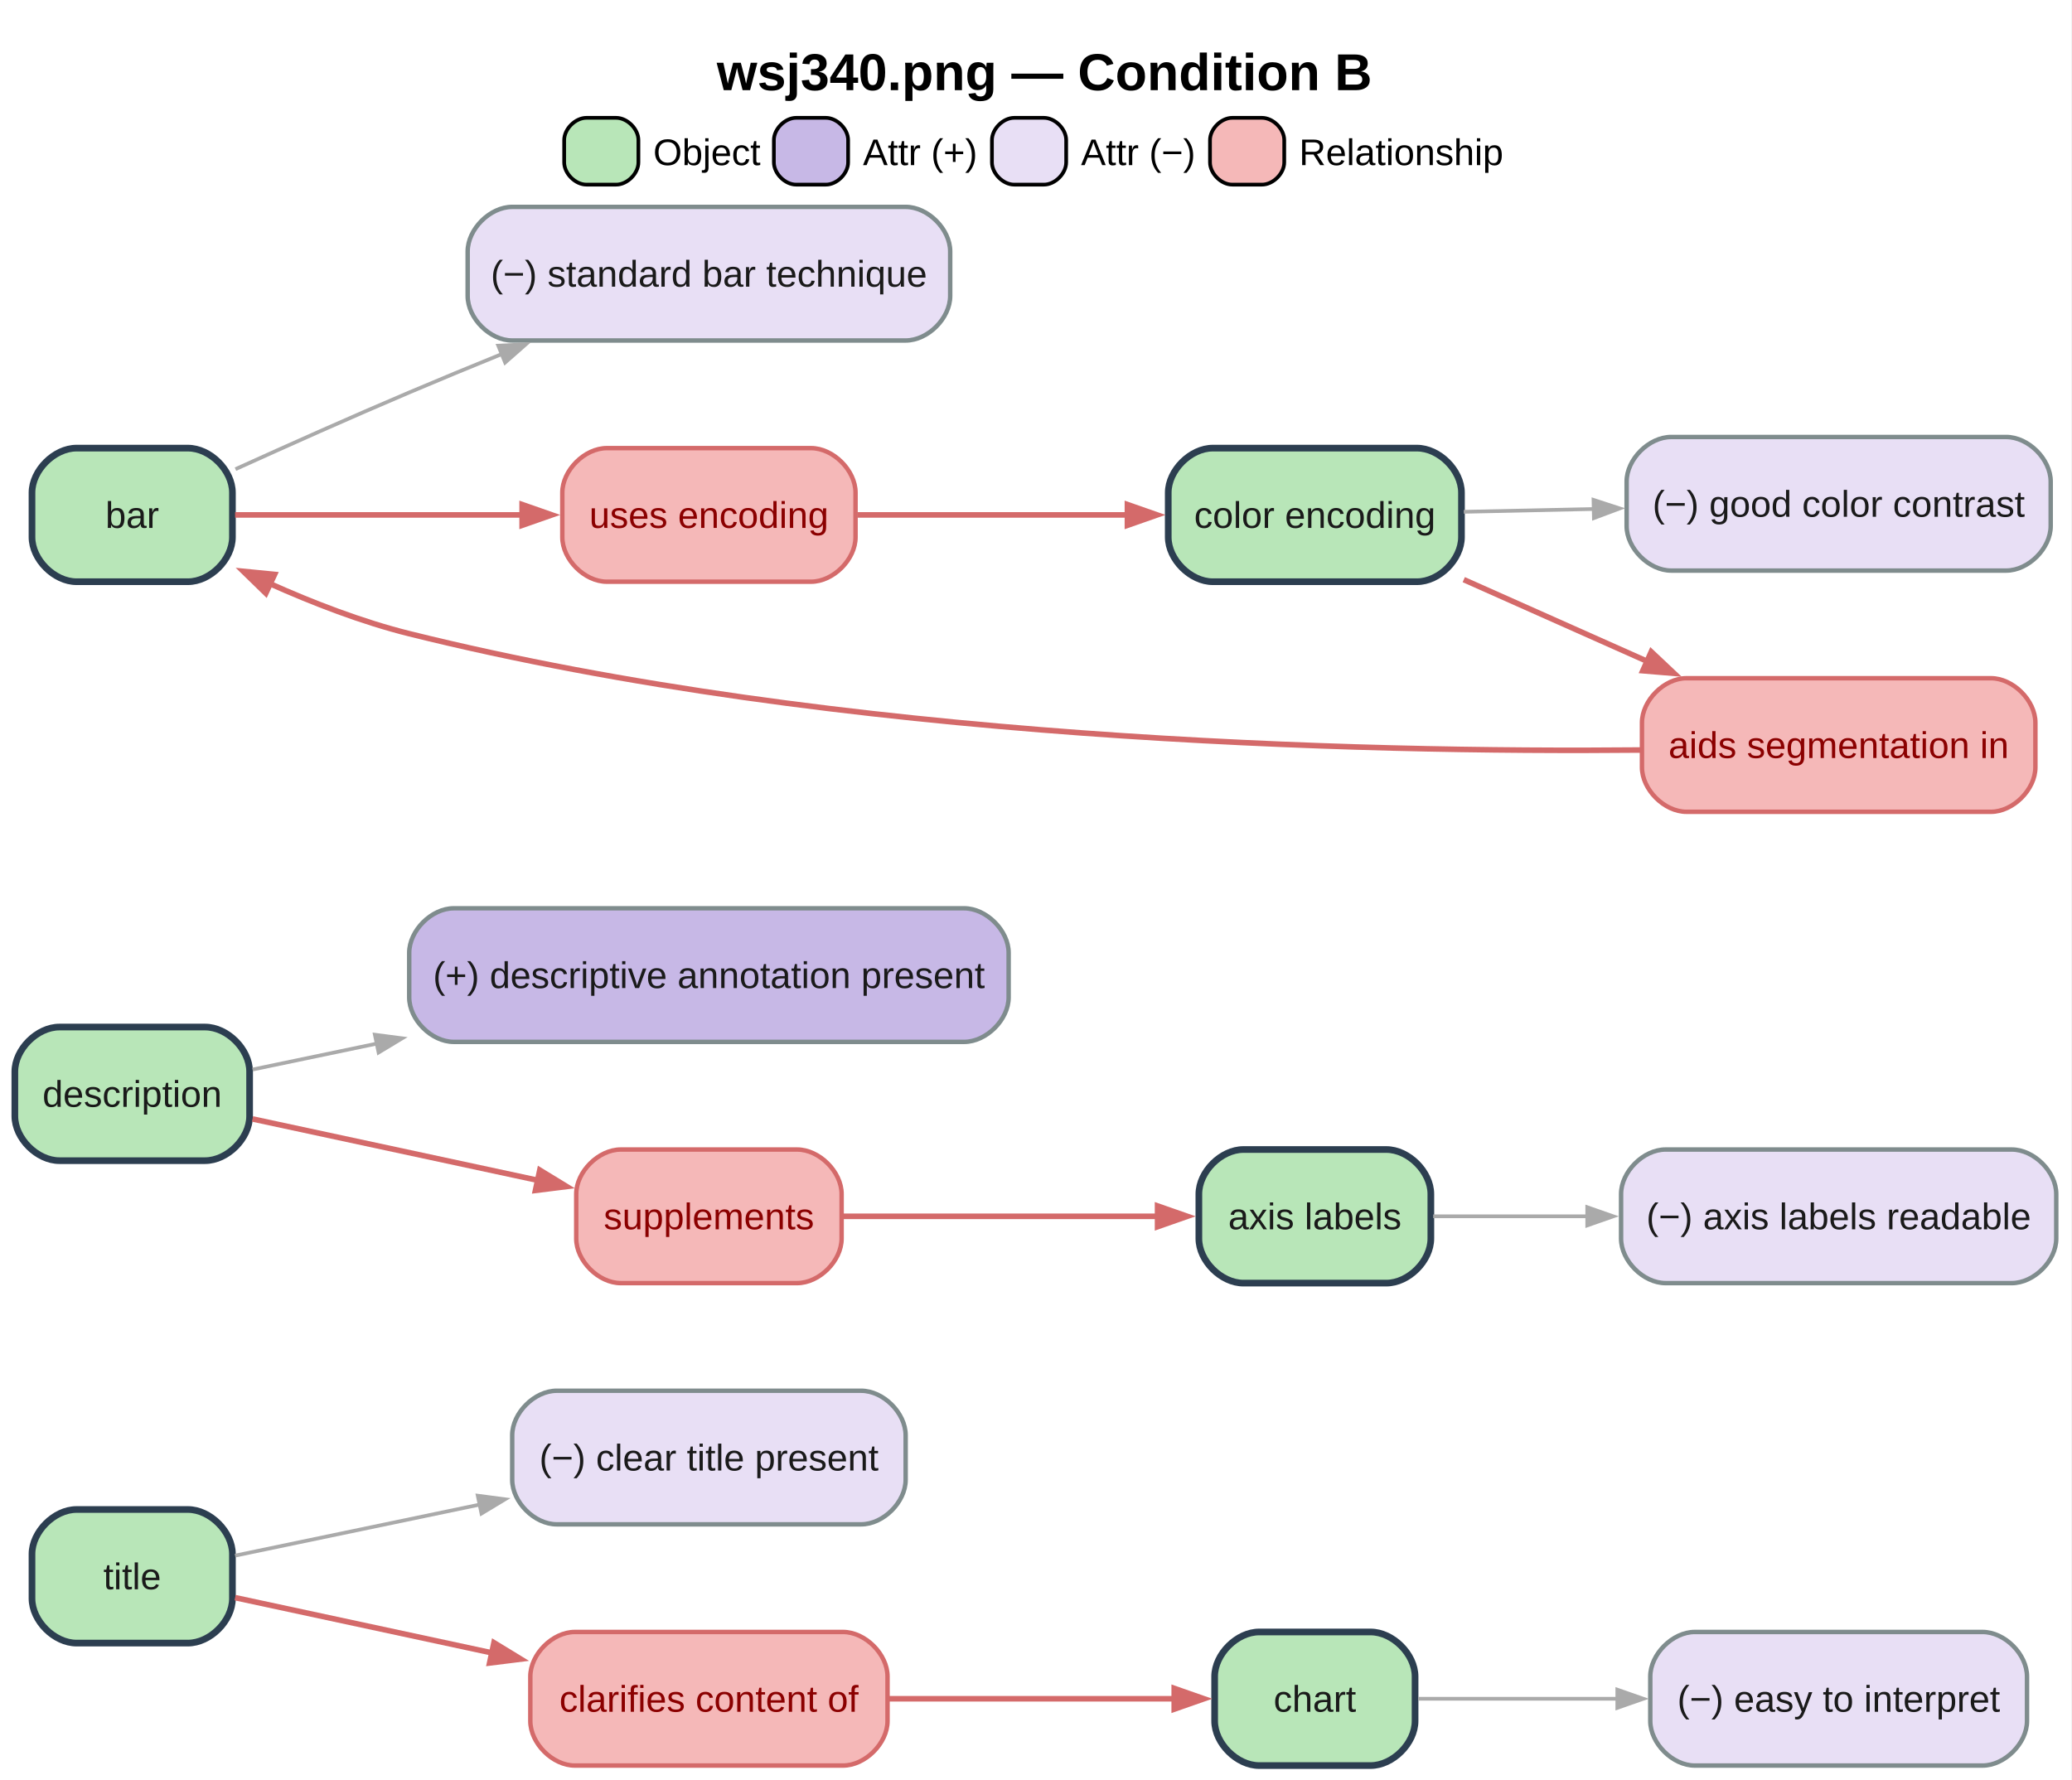
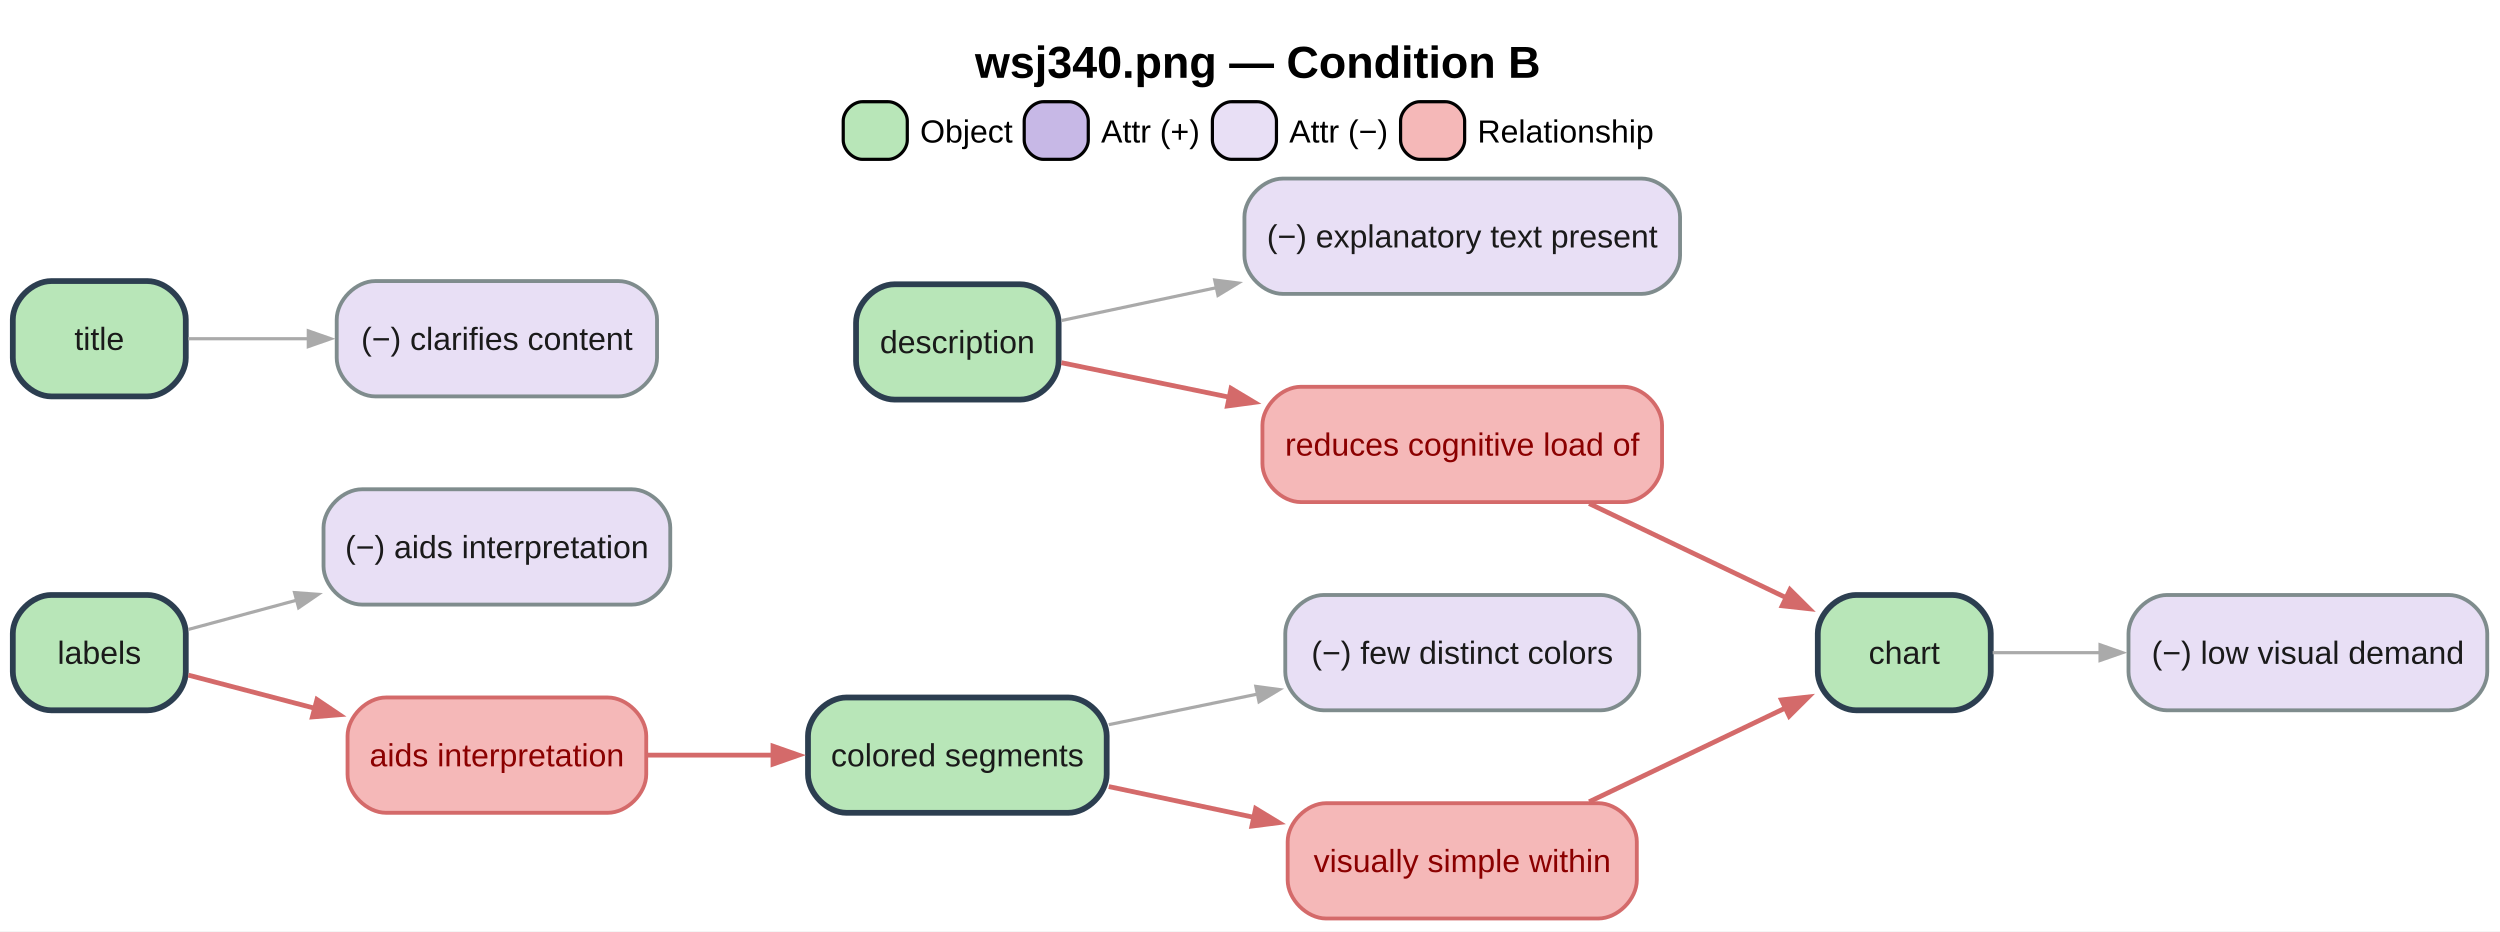
- <svg xmlns="http://www.w3.org/2000/svg" width="1163pt" height="999pt" viewBox="0.00 0.00 1163.00 999.00">
-   <g id="graph0" class="graph" transform="scale(2.08333 2.08333) rotate(0) translate(4 475.75)">
-     <polygon fill="white" stroke="none" points="-4,4 -4,-475.75 554,-475.75 554,4 -4,4" />
-     <text xml:space="preserve" text-anchor="start" x="189.12" y="-451.45" font-family="Arial" font-weight="bold" font-size="14.00">wsj340.png — Condition B</text>
-     <path fill="#b8e6b8" stroke="none" d="M154,-426C154,-426 162,-426 162,-426 165,-426 168,-429 168,-432 168,-432 168,-438 168,-438 168,-441 165,-444 162,-444 162,-444 154,-444 154,-444 151,-444 148,-441 148,-438 148,-438 148,-432 148,-432 148,-429 151,-426 154,-426" />
-     <path fill="none" stroke="black" d="M154,-426C154,-426 162,-426 162,-426 165,-426 168,-429 168,-432 168,-432 168,-438 168,-438 168,-441 165,-444 162,-444 162,-444 154,-444 154,-444 151,-444 148,-441 148,-438 148,-438 148,-432 148,-432 148,-429 151,-426 154,-426" />
-     <text xml:space="preserve" text-anchor="start" x="156.5" y="-431.25" font-family="Arial" font-size="10.00"> </text>
-     <text xml:space="preserve" text-anchor="start" x="172" y="-431.25" font-family="Arial" font-size="10.00">Object</text>
-     <path fill="#c7b8e6" stroke="none" d="M210.5,-426C210.5,-426 218.5,-426 218.5,-426 221.5,-426 224.5,-429 224.5,-432 224.5,-432 224.5,-438 224.5,-438 224.5,-441 221.5,-444 218.5,-444 218.5,-444 210.5,-444 210.5,-444 207.5,-444 204.5,-441 204.5,-438 204.5,-438 204.5,-432 204.5,-432 204.5,-429 207.5,-426 210.5,-426" />
-     <path fill="none" stroke="black" d="M210.5,-426C210.5,-426 218.5,-426 218.5,-426 221.5,-426 224.5,-429 224.5,-432 224.5,-432 224.5,-438 224.5,-438 224.5,-441 221.5,-444 218.5,-444 218.5,-444 210.5,-444 210.5,-444 207.5,-444 204.5,-441 204.5,-438 204.5,-438 204.5,-432 204.5,-432 204.5,-429 207.5,-426 210.5,-426" />
-     <text xml:space="preserve" text-anchor="start" x="213" y="-431.25" font-family="Arial" font-size="10.00"> </text>
-     <text xml:space="preserve" text-anchor="start" x="228.5" y="-431.25" font-family="Arial" font-size="10.00">Attr (+)</text>
-     <path fill="#e8dff5" stroke="none" d="M269.25,-426C269.25,-426 277.25,-426 277.25,-426 280.25,-426 283.25,-429 283.25,-432 283.25,-432 283.25,-438 283.25,-438 283.25,-441 280.25,-444 277.25,-444 277.25,-444 269.25,-444 269.25,-444 266.25,-444 263.25,-441 263.25,-438 263.25,-438 263.25,-432 263.25,-432 263.25,-429 266.25,-426 269.25,-426" />
-     <path fill="none" stroke="black" d="M269.25,-426C269.25,-426 277.25,-426 277.25,-426 280.25,-426 283.25,-429 283.25,-432 283.25,-432 283.25,-438 283.25,-438 283.25,-441 280.25,-444 277.25,-444 277.25,-444 269.25,-444 269.25,-444 266.25,-444 263.25,-441 263.25,-438 263.25,-438 263.25,-432 263.25,-432 263.25,-429 266.25,-426 269.25,-426" />
-     <text xml:space="preserve" text-anchor="start" x="271.75" y="-431.25" font-family="Arial" font-size="10.00"> </text>
-     <text xml:space="preserve" text-anchor="start" x="287.25" y="-431.25" font-family="Arial" font-size="10.00">Attr (−)</text>
-     <path fill="#f5b8b8" stroke="none" d="M328,-426C328,-426 336,-426 336,-426 339,-426 342,-429 342,-432 342,-432 342,-438 342,-438 342,-441 339,-444 336,-444 336,-444 328,-444 328,-444 325,-444 322,-441 322,-438 322,-438 322,-432 322,-432 322,-429 325,-426 328,-426" />
-     <path fill="none" stroke="black" d="M328,-426C328,-426 336,-426 336,-426 339,-426 342,-429 342,-432 342,-432 342,-438 342,-438 342,-441 339,-444 336,-444 336,-444 328,-444 328,-444 325,-444 322,-441 322,-438 322,-438 322,-432 322,-432 322,-429 325,-426 328,-426" />
-     <text xml:space="preserve" text-anchor="start" x="330.5" y="-431.25" font-family="Arial" font-size="10.00"> </text>
-     <text xml:space="preserve" text-anchor="start" x="346" y="-431.25" font-family="Arial" font-size="10.00">Relationship</text>
+ <svg xmlns="http://www.w3.org/2000/svg" width="1626pt" height="606pt" viewBox="0.00 0.00 1626.00 606.00">
+   <g id="graph0" class="graph" transform="scale(2.08333 2.08333) rotate(0) translate(4 286.75)">
+     <polygon fill="white" stroke="none" points="-4,4 -4,-286.75 776.5,-286.75 776.5,4 -4,4" />
+     <text xml:space="preserve" text-anchor="start" x="300.38" y="-262.45" font-family="Arial" font-weight="bold" font-size="14.00">wsj340.png — Condition B</text>
+     <path fill="#b8e6b8" stroke="none" d="M265.25,-237C265.25,-237 273.25,-237 273.25,-237 276.25,-237 279.25,-240 279.25,-243 279.25,-243 279.25,-249 279.25,-249 279.25,-252 276.25,-255 273.25,-255 273.25,-255 265.25,-255 265.25,-255 262.25,-255 259.25,-252 259.25,-249 259.25,-249 259.25,-243 259.25,-243 259.25,-240 262.25,-237 265.25,-237" />
+     <path fill="none" stroke="black" d="M265.25,-237C265.25,-237 273.25,-237 273.25,-237 276.25,-237 279.25,-240 279.25,-243 279.25,-243 279.25,-249 279.25,-249 279.25,-252 276.25,-255 273.25,-255 273.25,-255 265.25,-255 265.25,-255 262.25,-255 259.25,-252 259.25,-249 259.25,-249 259.25,-243 259.25,-243 259.25,-240 262.25,-237 265.25,-237" />
+     <text xml:space="preserve" text-anchor="start" x="267.75" y="-242.25" font-family="Arial" font-size="10.00"> </text>
+     <text xml:space="preserve" text-anchor="start" x="283.25" y="-242.25" font-family="Arial" font-size="10.00">Object</text>
+     <path fill="#c7b8e6" stroke="none" d="M321.75,-237C321.75,-237 329.75,-237 329.75,-237 332.75,-237 335.75,-240 335.75,-243 335.75,-243 335.75,-249 335.75,-249 335.75,-252 332.75,-255 329.75,-255 329.75,-255 321.75,-255 321.75,-255 318.75,-255 315.75,-252 315.75,-249 315.75,-249 315.75,-243 315.75,-243 315.75,-240 318.75,-237 321.75,-237" />
+     <path fill="none" stroke="black" d="M321.75,-237C321.75,-237 329.75,-237 329.75,-237 332.75,-237 335.75,-240 335.75,-243 335.75,-243 335.75,-249 335.75,-249 335.75,-252 332.75,-255 329.75,-255 329.75,-255 321.75,-255 321.75,-255 318.75,-255 315.75,-252 315.75,-249 315.75,-249 315.75,-243 315.75,-243 315.75,-240 318.75,-237 321.75,-237" />
+     <text xml:space="preserve" text-anchor="start" x="324.25" y="-242.25" font-family="Arial" font-size="10.00"> </text>
+     <text xml:space="preserve" text-anchor="start" x="339.75" y="-242.25" font-family="Arial" font-size="10.00">Attr (+)</text>
+     <path fill="#e8dff5" stroke="none" d="M380.5,-237C380.5,-237 388.5,-237 388.5,-237 391.5,-237 394.5,-240 394.5,-243 394.5,-243 394.5,-249 394.5,-249 394.5,-252 391.5,-255 388.5,-255 388.5,-255 380.5,-255 380.5,-255 377.5,-255 374.5,-252 374.5,-249 374.5,-249 374.5,-243 374.5,-243 374.5,-240 377.5,-237 380.5,-237" />
+     <path fill="none" stroke="black" d="M380.5,-237C380.5,-237 388.5,-237 388.5,-237 391.5,-237 394.5,-240 394.5,-243 394.5,-243 394.5,-249 394.5,-249 394.5,-252 391.5,-255 388.5,-255 388.5,-255 380.5,-255 380.5,-255 377.5,-255 374.5,-252 374.5,-249 374.5,-249 374.5,-243 374.5,-243 374.5,-240 377.5,-237 380.5,-237" />
+     <text xml:space="preserve" text-anchor="start" x="383" y="-242.25" font-family="Arial" font-size="10.00"> </text>
+     <text xml:space="preserve" text-anchor="start" x="398.5" y="-242.25" font-family="Arial" font-size="10.00">Attr (−)</text>
+     <path fill="#f5b8b8" stroke="none" d="M439.25,-237C439.25,-237 447.25,-237 447.25,-237 450.25,-237 453.25,-240 453.25,-243 453.25,-243 453.25,-249 453.25,-249 453.25,-252 450.25,-255 447.25,-255 447.25,-255 439.25,-255 439.25,-255 436.25,-255 433.25,-252 433.25,-249 433.25,-249 433.25,-243 433.25,-243 433.25,-240 436.25,-237 439.25,-237" />
+     <path fill="none" stroke="black" d="M439.25,-237C439.25,-237 447.25,-237 447.25,-237 450.25,-237 453.25,-240 453.25,-243 453.25,-243 453.25,-249 453.25,-249 453.25,-252 450.25,-255 447.25,-255 447.25,-255 439.25,-255 439.25,-255 436.25,-255 433.25,-252 433.25,-249 433.25,-249 433.25,-243 433.25,-243 433.25,-240 436.25,-237 439.25,-237" />
+     <text xml:space="preserve" text-anchor="start" x="441.75" y="-242.25" font-family="Arial" font-size="10.00"> </text>
+     <text xml:space="preserve" text-anchor="start" x="457.25" y="-242.25" font-family="Arial" font-size="10.00">Relationship</text>
    <g id="node1" class="node">
-       <path fill="#b8e6b8" stroke="#2c3e50" stroke-width="1.8" d="M365.25,-36C365.25,-36 335.25,-36 335.25,-36 329.25,-36 323.25,-30 323.25,-24 323.25,-24 323.25,-12 323.25,-12 323.25,-6 329.25,0 335.25,0 335.25,0 365.25,0 365.25,0 371.25,0 377.25,-6 377.25,-12 377.25,-12 377.25,-24 377.25,-24 377.25,-30 371.25,-36 365.25,-36" />
-       <text xml:space="preserve" text-anchor="middle" x="350.25" y="-14.5" font-family="Arial" font-size="10.00" fill="#1a1a1a">chart</text>
+       <path fill="#b8e6b8" stroke="#2c3e50" stroke-width="1.8" d="M605.5,-101C605.5,-101 575.5,-101 575.5,-101 569.5,-101 563.5,-95 563.5,-89 563.5,-89 563.5,-77 563.5,-77 563.5,-71 569.5,-65 575.5,-65 575.5,-65 605.5,-65 605.5,-65 611.5,-65 617.5,-71 617.5,-77 617.5,-77 617.5,-89 617.5,-89 617.5,-95 611.5,-101 605.5,-101" />
+       <text xml:space="preserve" text-anchor="middle" x="590.5" y="-79.5" font-family="Arial" font-size="10.00" fill="#1a1a1a">chart</text>
+     </g>
+     <g id="node6" class="node">
+       <path fill="#e8dff5" stroke="#7f8c8d" stroke-width="1.2" d="M760.5,-101C760.5,-101 672.5,-101 672.5,-101 666.5,-101 660.5,-95 660.5,-89 660.5,-89 660.5,-77 660.5,-77 660.5,-71 666.5,-65 672.5,-65 672.5,-65 760.5,-65 760.5,-65 766.5,-65 772.5,-71 772.5,-77 772.5,-77 772.5,-89 772.5,-89 772.5,-95 766.5,-101 760.5,-101" />
+       <text xml:space="preserve" text-anchor="middle" x="716.5" y="-79.5" font-family="Arial" font-size="10.00" fill="#1a1a1a">(−) low visual demand</text>
+     </g>
+     <g id="edge1" class="edge">
+       <path fill="none" stroke="#aaaaaa" d="M618.1,-83C628.1,-83 639.96,-83 651.89,-83" />
+       <polygon fill="#aaaaaa" stroke="#aaaaaa" points="651.62,-85.45 658.62,-83 651.62,-80.55 651.62,-85.45" />
+     </g>
+     <g id="node2" class="node">
+       <path fill="#b8e6b8" stroke="#2c3e50" stroke-width="1.8" d="M42,-199C42,-199 12,-199 12,-199 6,-199 0,-193 0,-187 0,-187 0,-175 0,-175 0,-169 6,-163 12,-163 12,-163 42,-163 42,-163 48,-163 54,-169 54,-175 54,-175 54,-187 54,-187 54,-193 48,-199 42,-199" />
+       <text xml:space="preserve" text-anchor="middle" x="27" y="-177.5" font-family="Arial" font-size="10.00" fill="#1a1a1a">title</text>
    </g>
    <g id="node7" class="node">
-       <path fill="#e8dff5" stroke="#7f8c8d" stroke-width="1.2" d="M530.12,-36C530.12,-36 452.62,-36 452.62,-36 446.62,-36 440.62,-30 440.62,-24 440.62,-24 440.62,-12 440.62,-12 440.62,-6 446.62,0 452.62,0 452.62,0 530.12,0 530.12,0 536.12,0 542.12,-6 542.12,-12 542.12,-12 542.12,-24 542.12,-24 542.12,-30 536.12,-36 530.12,-36" />
-       <text xml:space="preserve" text-anchor="middle" x="491.38" y="-14.5" font-family="Arial" font-size="10.00" fill="#1a1a1a">(−) easy to interpret</text>
+       <path fill="#e8dff5" stroke="#7f8c8d" stroke-width="1.2" d="M189.12,-199C189.12,-199 113.12,-199 113.12,-199 107.12,-199 101.12,-193 101.12,-187 101.12,-187 101.12,-175 101.12,-175 101.12,-169 107.12,-163 113.12,-163 113.12,-163 189.12,-163 189.12,-163 195.12,-163 201.12,-169 201.12,-175 201.12,-175 201.12,-187 201.12,-187 201.12,-193 195.12,-199 189.12,-199" />
+       <text xml:space="preserve" text-anchor="middle" x="151.12" y="-177.5" font-family="Arial" font-size="10.00" fill="#1a1a1a">(−) clarifies content</text>
    </g>
-     <g id="edge1" class="edge">
-       <path fill="none" stroke="#aaaaaa" d="M378.07,-18C393.34,-18 413.1,-18 431.77,-18" />
-       <polygon fill="#aaaaaa" stroke="#aaaaaa" points="431.74,-20.45 438.74,-18 431.74,-15.55 431.74,-20.45" />
+     <g id="edge2" class="edge">
+       <path fill="none" stroke="#aaaaaa" d="M54.8,-181C65.96,-181 79.39,-181 92.59,-181" />
+       <polygon fill="#aaaaaa" stroke="#aaaaaa" points="92.25,-183.45 99.25,-181 92.25,-178.55 92.25,-183.45" />
    </g>
-     <g id="node2" class="node">
-       <path fill="#b8e6b8" stroke="#2c3e50" stroke-width="1.8" d="M46.62,-69C46.62,-69 16.62,-69 16.62,-69 10.62,-69 4.62,-63 4.62,-57 4.62,-57 4.62,-45 4.62,-45 4.62,-39 10.62,-33 16.62,-33 16.62,-33 46.62,-33 46.62,-33 52.62,-33 58.62,-39 58.62,-45 58.62,-45 58.62,-57 58.62,-57 58.62,-63 52.62,-69 46.62,-69" />
-       <text xml:space="preserve" text-anchor="middle" x="31.62" y="-47.5" font-family="Arial" font-size="10.00" fill="#1a1a1a">title</text>
+     <g id="node3" class="node">
+       <path fill="#b8e6b8" stroke="#2c3e50" stroke-width="1.8" d="M42,-101C42,-101 12,-101 12,-101 6,-101 0,-95 0,-89 0,-89 0,-77 0,-77 0,-71 6,-65 12,-65 12,-65 42,-65 42,-65 48,-65 54,-71 54,-77 54,-77 54,-89 54,-89 54,-95 48,-101 42,-101" />
+       <text xml:space="preserve" text-anchor="middle" x="27" y="-79.5" font-family="Arial" font-size="10.00" fill="#1a1a1a">labels</text>
    </g>
    <g id="node8" class="node">
-       <path fill="#e8dff5" stroke="#7f8c8d" stroke-width="1.2" d="M228,-101C228,-101 146,-101 146,-101 140,-101 134,-95 134,-89 134,-89 134,-77 134,-77 134,-71 140,-65 146,-65 146,-65 228,-65 228,-65 234,-65 240,-71 240,-77 240,-77 240,-89 240,-89 240,-95 234,-101 228,-101" />
-       <text xml:space="preserve" text-anchor="middle" x="187" y="-79.5" font-family="Arial" font-size="10.00" fill="#1a1a1a">(−) clear title present</text>
+       <path fill="#e8dff5" stroke="#7f8c8d" stroke-width="1.2" d="M193.25,-134C193.25,-134 109,-134 109,-134 103,-134 97,-128 97,-122 97,-122 97,-110 97,-110 97,-104 103,-98 109,-98 109,-98 193.25,-98 193.25,-98 199.25,-98 205.25,-104 205.25,-110 205.25,-110 205.25,-122 205.25,-122 205.25,-128 199.25,-134 193.25,-134" />
+       <text xml:space="preserve" text-anchor="middle" x="151.12" y="-112.5" font-family="Arial" font-size="10.00" fill="#1a1a1a">(−) aids interpretation</text>
    </g>
-     <g id="edge2" class="edge">
-       <path fill="none" stroke="#aaaaaa" d="M59.34,-56.57C77.53,-60.37 102.37,-65.55 125.23,-70.32" />
-       <polygon fill="#aaaaaa" stroke="#aaaaaa" points="124.72,-72.72 132.07,-71.75 125.72,-67.92 124.72,-72.72" />
+     <g id="edge3" class="edge">
+       <path fill="none" stroke="#aaaaaa" d="M54.8,-90.24C64.84,-92.96 76.71,-96.16 88.6,-99.38" />
+       <polygon fill="#aaaaaa" stroke="#aaaaaa" points="87.96,-101.74 95.35,-101.2 89.23,-97.01 87.96,-101.74" />
    </g>
-     <g id="node14" class="node">
-       <path fill="#f5b8b8" stroke="#d46a6a" stroke-width="1.2" d="M223.12,-36C223.12,-36 150.88,-36 150.88,-36 144.88,-36 138.88,-30 138.88,-24 138.88,-24 138.88,-12 138.88,-12 138.88,-6 144.88,0 150.88,0 150.88,0 223.12,0 223.12,0 229.12,0 235.12,-6 235.12,-12 235.12,-12 235.12,-24 235.12,-24 235.12,-30 229.12,-36 223.12,-36" />
-       <text xml:space="preserve" text-anchor="middle" x="187" y="-14.5" font-family="Arial" font-size="10.00" fill="#8b0000">clarifies content of</text>
+     <g id="node13" class="node">
+       <path fill="#f5b8b8" stroke="#d46a6a" stroke-width="1.2" d="M185.75,-69C185.75,-69 116.5,-69 116.5,-69 110.5,-69 104.5,-63 104.5,-57 104.5,-57 104.5,-45 104.5,-45 104.5,-39 110.5,-33 116.5,-33 116.5,-33 185.75,-33 185.75,-33 191.75,-33 197.75,-39 197.75,-45 197.75,-45 197.75,-57 197.75,-57 197.75,-63 191.75,-69 185.75,-69" />
+       <text xml:space="preserve" text-anchor="middle" x="151.12" y="-47.5" font-family="Arial" font-size="10.00" fill="#8b0000">aids interpretation</text>
+     </g>
+     <g id="edge10" class="edge">
+       <path fill="none" stroke="#d46a6a" stroke-width="1.5" d="M54.8,-75.98C66.44,-72.93 80.53,-69.23 94.27,-65.63" />
+       <polygon fill="#d46a6a" stroke="#d46a6a" stroke-width="1.5" points="94.95,-68.35 101.98,-63.62 93.53,-62.93 94.95,-68.35" />
+     </g>
+     <g id="node4" class="node">
+       <path fill="#b8e6b8" stroke="#2c3e50" stroke-width="1.8" d="M329.5,-69C329.5,-69 260.25,-69 260.25,-69 254.25,-69 248.25,-63 248.25,-57 248.25,-57 248.25,-45 248.25,-45 248.25,-39 254.25,-33 260.25,-33 260.25,-33 329.5,-33 329.5,-33 335.5,-33 341.5,-39 341.5,-45 341.5,-45 341.5,-57 341.5,-57 341.5,-63 335.5,-69 329.5,-69" />
+       <text xml:space="preserve" text-anchor="middle" x="294.88" y="-47.5" font-family="Arial" font-size="10.00" fill="#1a1a1a">colored segments</text>
+     </g>
+     <g id="node9" class="node">
+       <path fill="#e8dff5" stroke="#7f8c8d" stroke-width="1.2" d="M495.75,-101C495.75,-101 409.25,-101 409.25,-101 403.25,-101 397.25,-95 397.25,-89 397.25,-89 397.25,-77 397.25,-77 397.25,-71 403.25,-65 409.25,-65 409.25,-65 495.75,-65 495.75,-65 501.75,-65 507.75,-71 507.75,-77 507.75,-77 507.75,-89 507.75,-89 507.75,-95 501.75,-101 495.75,-101" />
+       <text xml:space="preserve" text-anchor="middle" x="452.5" y="-79.5" font-family="Arial" font-size="10.00" fill="#1a1a1a">(−) few distinct colors</text>
+     </g>
+     <g id="edge4" class="edge">
+       <path fill="none" stroke="#aaaaaa" d="M342.15,-60.51C356.8,-63.53 373.24,-66.91 388.84,-70.12" />
+       <polygon fill="#aaaaaa" stroke="#aaaaaa" points="388.07,-72.46 395.42,-71.47 389.06,-67.66 388.07,-72.46" />
+     </g>
+     <g id="node12" class="node">
+       <path fill="#f5b8b8" stroke="#d46a6a" stroke-width="1.2" d="M495,-36C495,-36 410,-36 410,-36 404,-36 398,-30 398,-24 398,-24 398,-12 398,-12 398,-6 404,0 410,0 410,0 495,0 495,0 501,0 507,-6 507,-12 507,-12 507,-24 507,-24 507,-30 501,-36 495,-36" />
+       <text xml:space="preserve" text-anchor="middle" x="452.5" y="-14.5" font-family="Arial" font-size="10.00" fill="#8b0000">visually simple within</text>
+     </g>
+     <g id="edge8" class="edge">
+       <path fill="none" stroke="#d46a6a" stroke-width="1.5" d="M342.15,-41.19C356.4,-38.16 372.36,-34.78 387.59,-31.55" />
+       <polygon fill="#d46a6a" stroke="#d46a6a" stroke-width="1.5" points="388,-34.33 395.24,-29.93 386.84,-28.85 388,-34.33" />
+     </g>
+     <g id="node5" class="node">
+       <path fill="#b8e6b8" stroke="#2c3e50" stroke-width="1.8" d="M314.5,-198C314.5,-198 275.25,-198 275.25,-198 269.25,-198 263.25,-192 263.25,-186 263.25,-186 263.25,-174 263.25,-174 263.25,-168 269.25,-162 275.25,-162 275.25,-162 314.5,-162 314.5,-162 320.5,-162 326.5,-168 326.5,-174 326.5,-174 326.5,-186 326.5,-186 326.5,-192 320.5,-198 314.5,-198" />
+       <text xml:space="preserve" text-anchor="middle" x="294.88" y="-176.5" font-family="Arial" font-size="10.00" fill="#1a1a1a">description</text>
+     </g>
+     <g id="node10" class="node">
+       <path fill="#e8dff5" stroke="#7f8c8d" stroke-width="1.2" d="M508.5,-231C508.5,-231 396.5,-231 396.5,-231 390.5,-231 384.5,-225 384.5,-219 384.5,-219 384.5,-207 384.5,-207 384.5,-201 390.5,-195 396.5,-195 396.5,-195 508.5,-195 508.5,-195 514.5,-195 520.5,-201 520.5,-207 520.5,-207 520.5,-219 520.5,-219 520.5,-225 514.5,-231 508.5,-231" />
+       <text xml:space="preserve" text-anchor="middle" x="452.5" y="-209.5" font-family="Arial" font-size="10.00" fill="#1a1a1a">(−) explanatory text present</text>
+     </g>
+     <g id="edge5" class="edge">
+       <path fill="none" stroke="#aaaaaa" d="M327.37,-186.68C341.54,-189.68 358.93,-193.37 376.17,-197.03" />
+       <polygon fill="#aaaaaa" stroke="#aaaaaa" points="375.22,-199.33 382.58,-198.39 376.24,-194.54 375.22,-199.33" />
+     </g>
+     <g id="node11" class="node">
+       <path fill="#f5b8b8" stroke="#d46a6a" stroke-width="1.2" d="M502.88,-166C502.88,-166 402.12,-166 402.12,-166 396.12,-166 390.12,-160 390.12,-154 390.12,-154 390.12,-142 390.12,-142 390.12,-136 396.12,-130 402.12,-130 402.12,-130 502.88,-130 502.88,-130 508.88,-130 514.88,-136 514.88,-142 514.88,-142 514.88,-154 514.88,-154 514.88,-160 508.88,-166 502.88,-166" />
+       <text xml:space="preserve" text-anchor="middle" x="452.5" y="-144.5" font-family="Arial" font-size="10.00" fill="#8b0000">reduces cognitive load of</text>
+     </g>
+     <g id="edge6" class="edge">
+       <path fill="none" stroke="#d46a6a" stroke-width="1.5" d="M327.37,-173.52C342.58,-170.4 361.49,-166.51 379.94,-162.71" />
+       <polygon fill="#d46a6a" stroke="#d46a6a" stroke-width="1.5" points="380.32,-165.49 387.59,-161.14 379.19,-160.01 380.32,-165.49" />
+     </g>
+     <g id="edge7" class="edge">
+       <path fill="none" stroke="#d46a6a" stroke-width="1.5" d="M492.11,-129.55C511.46,-120.3 534.74,-109.17 553.68,-100.12" />
+       <polygon fill="#d46a6a" stroke="#d46a6a" stroke-width="1.5" points="554.82,-102.68 560.83,-96.7 552.4,-97.63 554.82,-102.68" />
    </g>
    <g id="edge9" class="edge">
-       <path fill="none" stroke="#d46a6a" stroke-width="1.5" d="M59.34,-45.25C78.42,-41.15 104.8,-35.47 128.55,-30.36" />
-       <polygon fill="#d46a6a" stroke="#d46a6a" stroke-width="1.5" points="129.08,-33.11 136.32,-28.69 127.91,-27.64 129.08,-33.11" />
-     </g>
-     <g id="node3" class="node">
-       <path fill="#b8e6b8" stroke="#2c3e50" stroke-width="1.8" d="M369.5,-166C369.5,-166 331,-166 331,-166 325,-166 319,-160 319,-154 319,-154 319,-142 319,-142 319,-136 325,-130 331,-130 331,-130 369.5,-130 369.5,-130 375.5,-130 381.5,-136 381.5,-142 381.5,-142 381.5,-154 381.5,-154 381.5,-160 375.5,-166 369.5,-166" />
-       <text xml:space="preserve" text-anchor="middle" x="350.25" y="-144.5" font-family="Arial" font-size="10.00" fill="#1a1a1a">axis labels</text>
-     </g>
-     <g id="node9" class="node">
-       <path fill="#e8dff5" stroke="#7f8c8d" stroke-width="1.2" d="M538,-166C538,-166 444.75,-166 444.75,-166 438.75,-166 432.75,-160 432.75,-154 432.75,-154 432.75,-142 432.75,-142 432.75,-136 438.75,-130 444.75,-130 444.75,-130 538,-130 538,-130 544,-130 550,-136 550,-142 550,-142 550,-154 550,-154 550,-160 544,-166 538,-166" />
-       <text xml:space="preserve" text-anchor="middle" x="491.38" y="-144.5" font-family="Arial" font-size="10.00" fill="#1a1a1a">(−) axis labels readable</text>
-     </g>
-     <g id="edge3" class="edge">
-       <path fill="none" stroke="#aaaaaa" d="M382.13,-148C394.44,-148 409.12,-148 423.64,-148" />
-       <polygon fill="#aaaaaa" stroke="#aaaaaa" points="423.64,-150.45 430.64,-148 423.64,-145.55 423.64,-150.45" />
-     </g>
-     <g id="node4" class="node">
-       <path fill="#b8e6b8" stroke="#2c3e50" stroke-width="1.8" d="M46.62,-355C46.62,-355 16.62,-355 16.62,-355 10.62,-355 4.62,-349 4.62,-343 4.62,-343 4.62,-331 4.62,-331 4.62,-325 10.62,-319 16.62,-319 16.62,-319 46.62,-319 46.62,-319 52.62,-319 58.62,-325 58.62,-331 58.62,-331 58.62,-343 58.62,-343 58.62,-349 52.62,-355 46.62,-355" />
-       <text xml:space="preserve" text-anchor="middle" x="31.62" y="-333.5" font-family="Arial" font-size="10.00" fill="#1a1a1a">bar</text>
-     </g>
-     <g id="node10" class="node">
-       <path fill="#e8dff5" stroke="#7f8c8d" stroke-width="1.2" d="M240,-420C240,-420 134,-420 134,-420 128,-420 122,-414 122,-408 122,-408 122,-396 122,-396 122,-390 128,-384 134,-384 134,-384 240,-384 240,-384 246,-384 252,-390 252,-396 252,-396 252,-408 252,-408 252,-414 246,-420 240,-420" />
-       <text xml:space="preserve" text-anchor="middle" x="187" y="-398.5" font-family="Arial" font-size="10.00" fill="#1a1a1a">(−) standard bar technique</text>
-     </g>
-     <g id="edge4" class="edge">
-       <path fill="none" stroke="#aaaaaa" d="M59.44,-349.33C73.35,-355.64 90.65,-363.38 106.25,-370 114.35,-373.44 122.94,-376.99 131.38,-380.42" />
-       <polygon fill="#aaaaaa" stroke="#aaaaaa" points="130.25,-382.61 137.66,-382.96 132.09,-378.06 130.25,-382.61" />
-     </g>
-     <g id="node13" class="node">
-       <path fill="#f5b8b8" stroke="#d46a6a" stroke-width="1.2" d="M214.5,-355C214.5,-355 159.5,-355 159.5,-355 153.5,-355 147.5,-349 147.5,-343 147.5,-343 147.5,-331 147.5,-331 147.5,-325 153.5,-319 159.5,-319 159.5,-319 214.5,-319 214.5,-319 220.5,-319 226.5,-325 226.5,-331 226.5,-331 226.5,-343 226.5,-343 226.5,-349 220.5,-355 214.5,-355" />
-       <text xml:space="preserve" text-anchor="middle" x="187" y="-333.5" font-family="Arial" font-size="10.00" fill="#8b0000">uses encoding</text>
-     </g>
-     <g id="edge7" class="edge">
-       <path fill="none" stroke="#d46a6a" stroke-width="1.5" d="M59.34,-337C80.71,-337 111.24,-337 136.98,-337" />
-       <polygon fill="#d46a6a" stroke="#d46a6a" stroke-width="1.5" points="136.67,-339.8 144.67,-337 136.67,-334.2 136.67,-339.8" />
-     </g>
-     <g id="node5" class="node">
-       <path fill="#b8e6b8" stroke="#2c3e50" stroke-width="1.8" d="M377.75,-355C377.75,-355 322.75,-355 322.75,-355 316.75,-355 310.75,-349 310.75,-343 310.75,-343 310.75,-331 310.75,-331 310.75,-325 316.75,-319 322.75,-319 322.75,-319 377.75,-319 377.75,-319 383.75,-319 389.75,-325 389.75,-331 389.75,-331 389.75,-343 389.75,-343 389.75,-349 383.75,-355 377.75,-355" />
-       <text xml:space="preserve" text-anchor="middle" x="350.25" y="-333.5" font-family="Arial" font-size="10.00" fill="#1a1a1a">color encoding</text>
-     </g>
-     <g id="node11" class="node">
-       <path fill="#e8dff5" stroke="#7f8c8d" stroke-width="1.2" d="M536.5,-358C536.5,-358 446.25,-358 446.25,-358 440.25,-358 434.25,-352 434.25,-346 434.25,-346 434.25,-334 434.25,-334 434.25,-328 440.25,-322 446.25,-322 446.25,-322 536.5,-322 536.5,-322 542.5,-322 548.5,-328 548.5,-334 548.5,-334 548.5,-346 548.5,-346 548.5,-352 542.5,-358 536.5,-358" />
-       <text xml:space="preserve" text-anchor="middle" x="491.38" y="-336.5" font-family="Arial" font-size="10.00" fill="#1a1a1a">(−) good color contrast</text>
-     </g>
-     <g id="edge5" class="edge">
-       <path fill="none" stroke="#aaaaaa" d="M390.37,-337.84C401.34,-338.08 413.57,-338.34 425.61,-338.6" />
-       <polygon fill="#aaaaaa" stroke="#aaaaaa" points="425.33,-341.05 432.38,-338.75 425.44,-336.15 425.33,-341.05" />
-     </g>
-     <g id="node15" class="node">
-       <path fill="#f5b8b8" stroke="#d46a6a" stroke-width="1.2" d="M532.38,-293C532.38,-293 450.38,-293 450.38,-293 444.38,-293 438.38,-287 438.38,-281 438.38,-281 438.38,-269 438.38,-269 438.38,-263 444.38,-257 450.38,-257 450.38,-257 532.38,-257 532.38,-257 538.38,-257 544.38,-263 544.38,-269 544.38,-269 544.38,-281 544.38,-281 544.38,-287 538.38,-293 532.38,-293" />
-       <text xml:space="preserve" text-anchor="middle" x="491.38" y="-271.5" font-family="Arial" font-size="10.00" fill="#8b0000">aids segmentation in</text>
+       <path fill="none" stroke="#d46a6a" stroke-width="1.5" d="M492.12,-36.44C501.41,-40.88 511.31,-45.61 520.5,-50 531.25,-55.14 542.94,-60.73 553.59,-65.82" />
+       <polygon fill="#d46a6a" stroke="#d46a6a" stroke-width="1.5" points="552.16,-68.24 560.58,-69.17 554.57,-63.19 552.16,-68.24" />
    </g>
    <g id="edge11" class="edge">
-       <path fill="none" stroke="#d46a6a" stroke-width="1.5" d="M390.37,-319.56C405.69,-312.74 423.46,-304.82 439.74,-297.57" />
-       <polygon fill="#d46a6a" stroke="#d46a6a" stroke-width="1.5" points="440.88,-300.12 447.04,-294.31 438.6,-295.01 440.88,-300.12" />
-     </g>
-     <g id="node6" class="node">
-       <path fill="#b8e6b8" stroke="#2c3e50" stroke-width="1.8" d="M51.25,-199C51.25,-199 12,-199 12,-199 6,-199 0,-193 0,-187 0,-187 0,-175 0,-175 0,-169 6,-163 12,-163 12,-163 51.25,-163 51.25,-163 57.25,-163 63.25,-169 63.25,-175 63.25,-175 63.25,-187 63.25,-187 63.25,-193 57.25,-199 51.25,-199" />
-       <text xml:space="preserve" text-anchor="middle" x="31.62" y="-177.5" font-family="Arial" font-size="10.00" fill="#1a1a1a">description</text>
-     </g>
-     <g id="node12" class="node">
-       <path fill="#c7b8e6" stroke="#7f8c8d" stroke-width="1.2" d="M255.75,-231C255.75,-231 118.25,-231 118.25,-231 112.25,-231 106.25,-225 106.25,-219 106.25,-219 106.25,-207 106.25,-207 106.25,-201 112.25,-195 118.25,-195 118.25,-195 255.75,-195 255.75,-195 261.75,-195 267.75,-201 267.75,-207 267.75,-207 267.75,-219 267.75,-219 267.75,-225 261.75,-231 255.75,-231" />
-       <text xml:space="preserve" text-anchor="middle" x="187" y="-209.5" font-family="Arial" font-size="10.00" fill="#1a1a1a">(+) descriptive annotation present</text>
-     </g>
-     <g id="edge6" class="edge">
-       <path fill="none" stroke="#aaaaaa" d="M64.03,-187.55C74,-189.63 85.56,-192.04 97.51,-194.54" />
-       <polygon fill="#aaaaaa" stroke="#aaaaaa" points="97,-196.93 104.35,-195.97 98,-192.14 97,-196.93" />
-     </g>
-     <g id="node16" class="node">
-       <path fill="#f5b8b8" stroke="#d46a6a" stroke-width="1.2" d="M210.75,-166C210.75,-166 163.25,-166 163.25,-166 157.25,-166 151.25,-160 151.25,-154 151.25,-154 151.25,-142 151.25,-142 151.25,-136 157.25,-130 163.25,-130 163.25,-130 210.75,-130 210.75,-130 216.75,-130 222.75,-136 222.75,-142 222.75,-142 222.75,-154 222.75,-154 222.75,-160 216.75,-166 210.75,-166" />
-       <text xml:space="preserve" text-anchor="middle" x="187" y="-144.5" font-family="Arial" font-size="10.00" fill="#8b0000">supplements</text>
-     </g>
-     <g id="edge13" class="edge">
-       <path fill="none" stroke="#d46a6a" stroke-width="1.5" d="M64.03,-174.24C86.22,-169.47 116.28,-163 141,-157.68" />
-       <polygon fill="#d46a6a" stroke="#d46a6a" stroke-width="1.5" points="141.43,-160.45 148.67,-156.03 140.26,-154.98 141.43,-160.45" />
-     </g>
-     <g id="edge8" class="edge">
-       <path fill="none" stroke="#d46a6a" stroke-width="1.5" d="M227.03,-337C248.96,-337 276.53,-337 299.93,-337" />
-       <polygon fill="#d46a6a" stroke="#d46a6a" stroke-width="1.5" points="299.75,-339.8 307.75,-337 299.75,-334.2 299.75,-339.8" />
-     </g>
-     <g id="edge10" class="edge">
-       <path fill="none" stroke="#d46a6a" stroke-width="1.5" d="M235.51,-18C260.16,-18 289.81,-18 312.66,-18" />
-       <polygon fill="#d46a6a" stroke="#d46a6a" stroke-width="1.5" points="312.36,-20.8 320.36,-18 312.36,-15.2 312.36,-20.8" />
-     </g>
-     <g id="edge12" class="edge">
-       <path fill="none" stroke="#d46a6a" stroke-width="1.5" d="M437.93,-273.65C363.16,-272.95 222.12,-276.16 106.25,-305 93.55,-308.16 80.26,-313.31 68.53,-318.56" />
-       <polygon fill="#d46a6a" stroke="#d46a6a" stroke-width="1.5" points="67.62,-315.89 61.55,-321.8 69.98,-320.97 67.62,-315.89" />
-     </g>
-     <g id="edge14" class="edge">
-       <path fill="none" stroke="#d46a6a" stroke-width="1.5" d="M222.99,-148C248.01,-148 281.78,-148 308.1,-148" />
-       <polygon fill="#d46a6a" stroke="#d46a6a" stroke-width="1.5" points="307.87,-150.8 315.87,-148 307.87,-145.2 307.87,-150.8" />
+       <path fill="none" stroke="#d46a6a" stroke-width="1.5" d="M198.15,-51C210.65,-51 224.33,-51 237.34,-51" />
+       <polygon fill="#d46a6a" stroke="#d46a6a" stroke-width="1.5" points="237.33,-53.8 245.33,-51 237.33,-48.2 237.33,-53.8" />
    </g>
  </g>
</svg>
